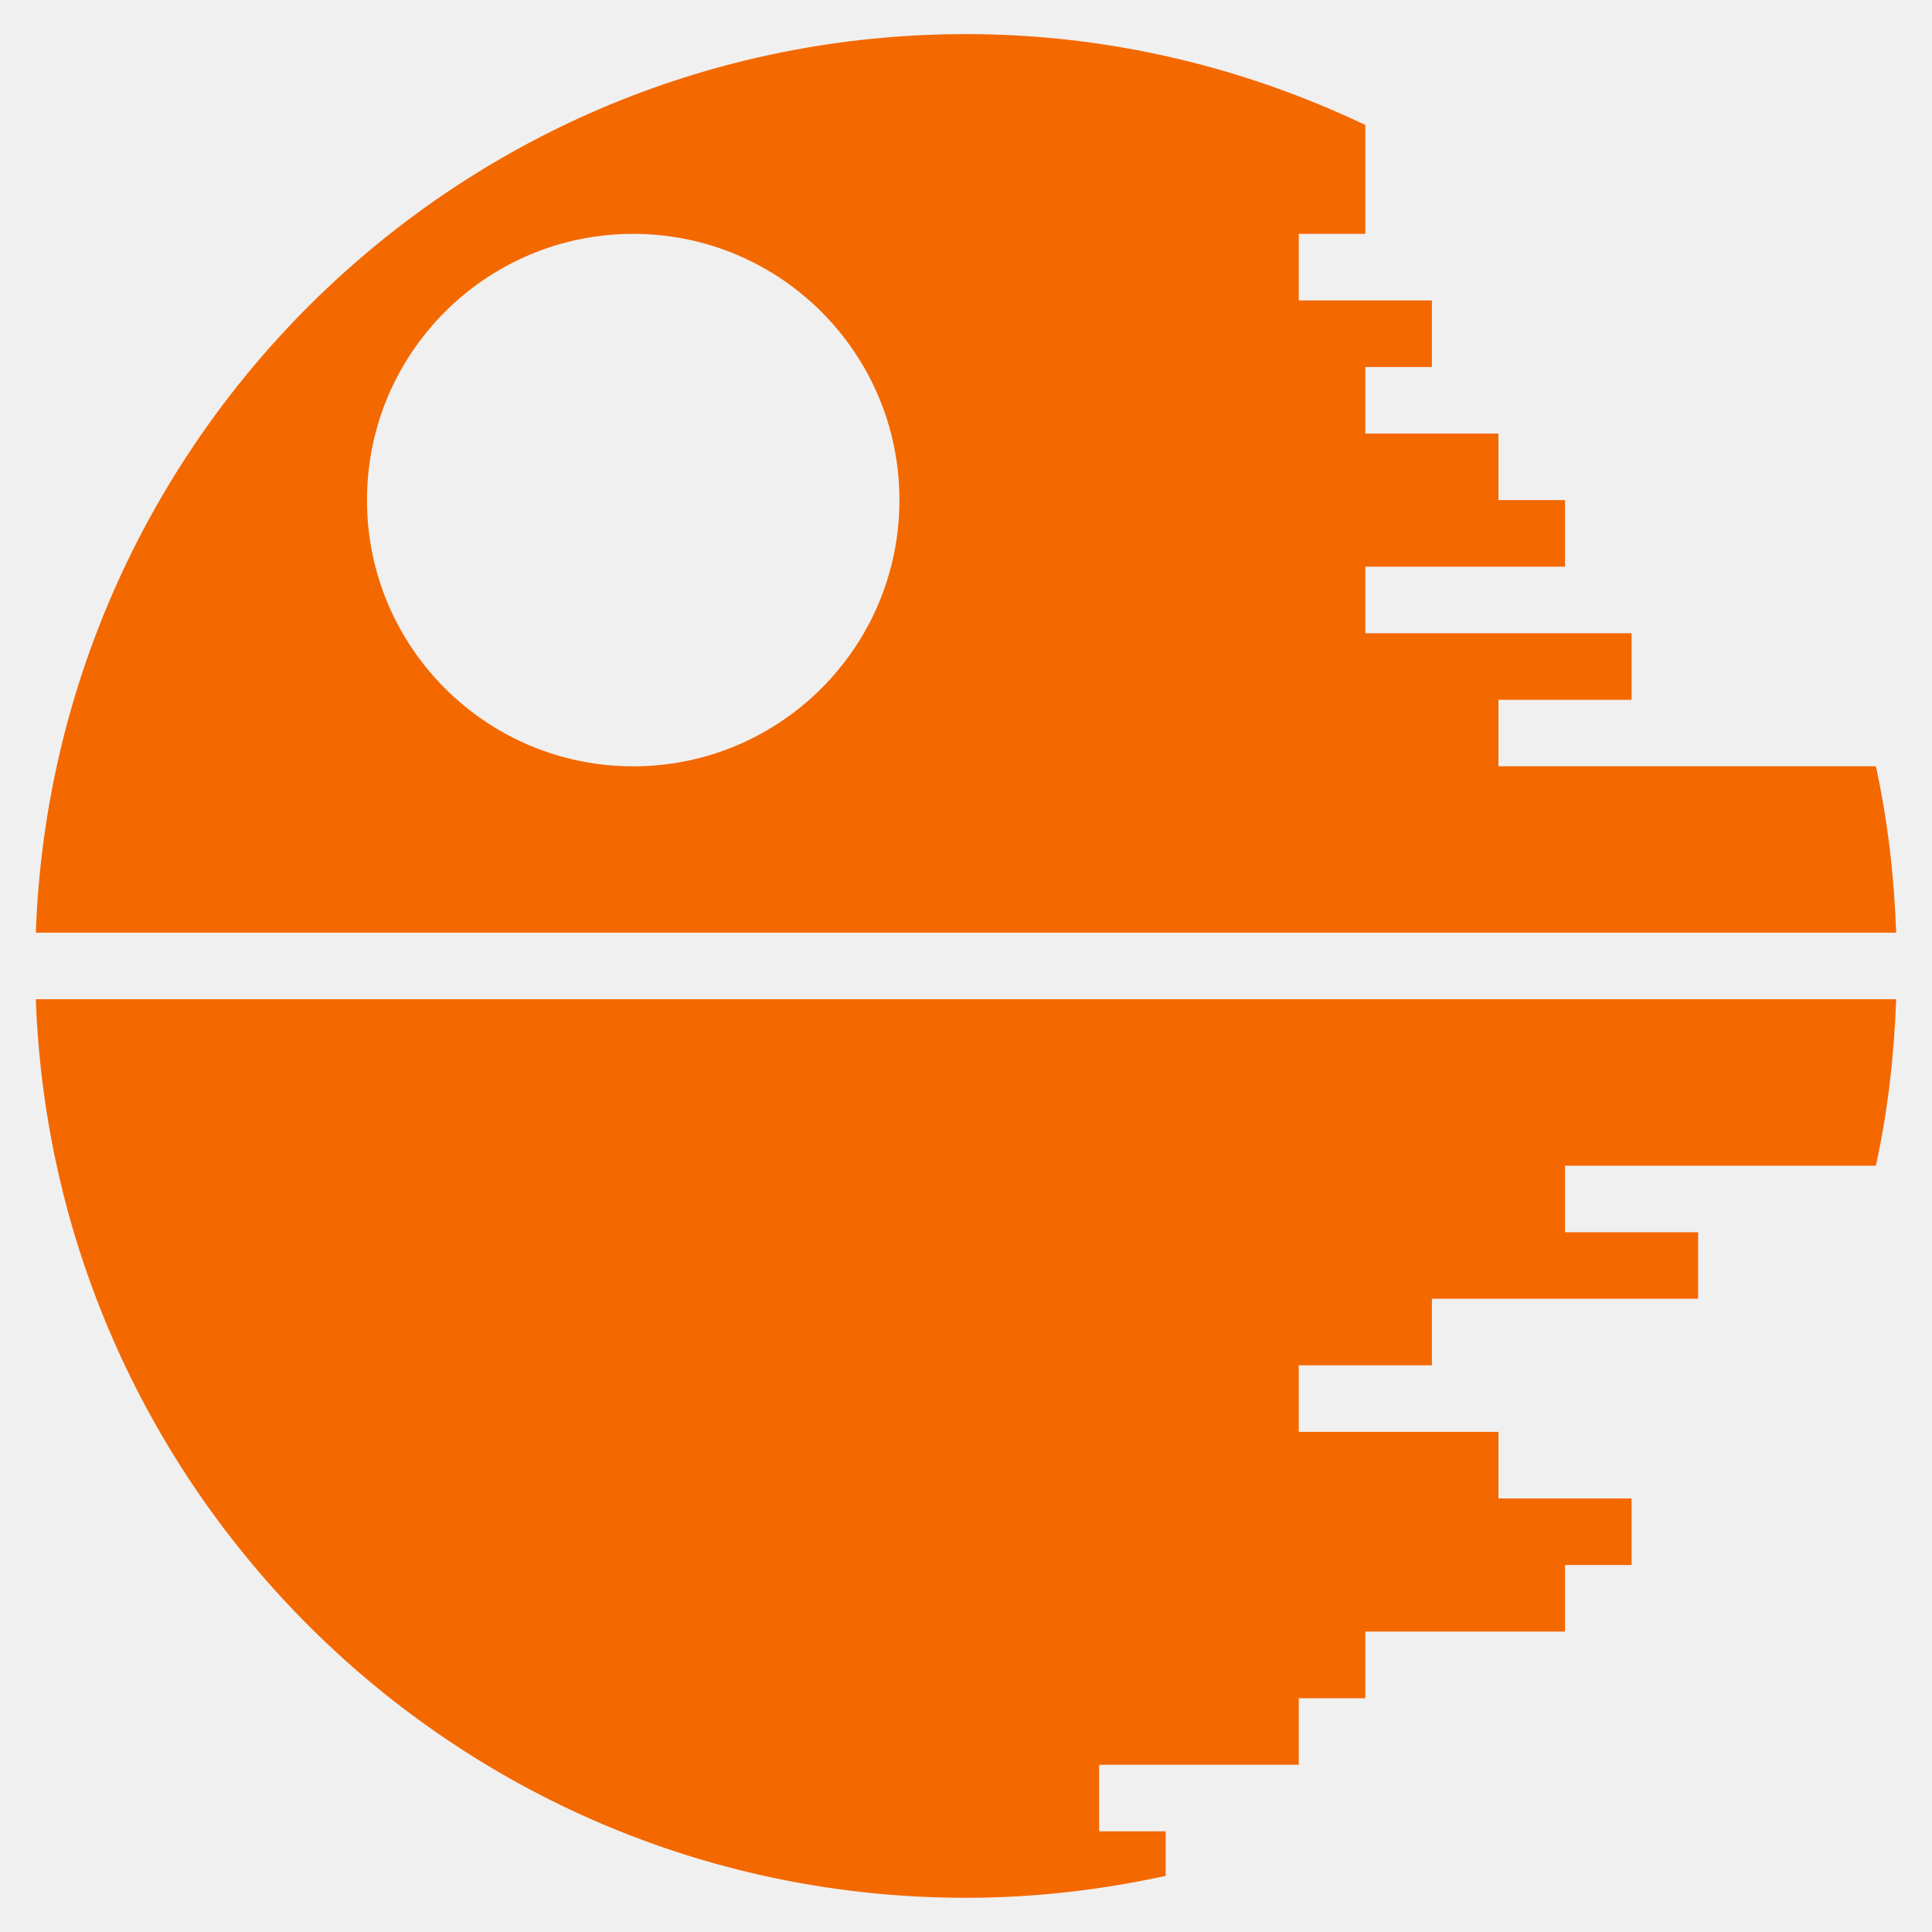
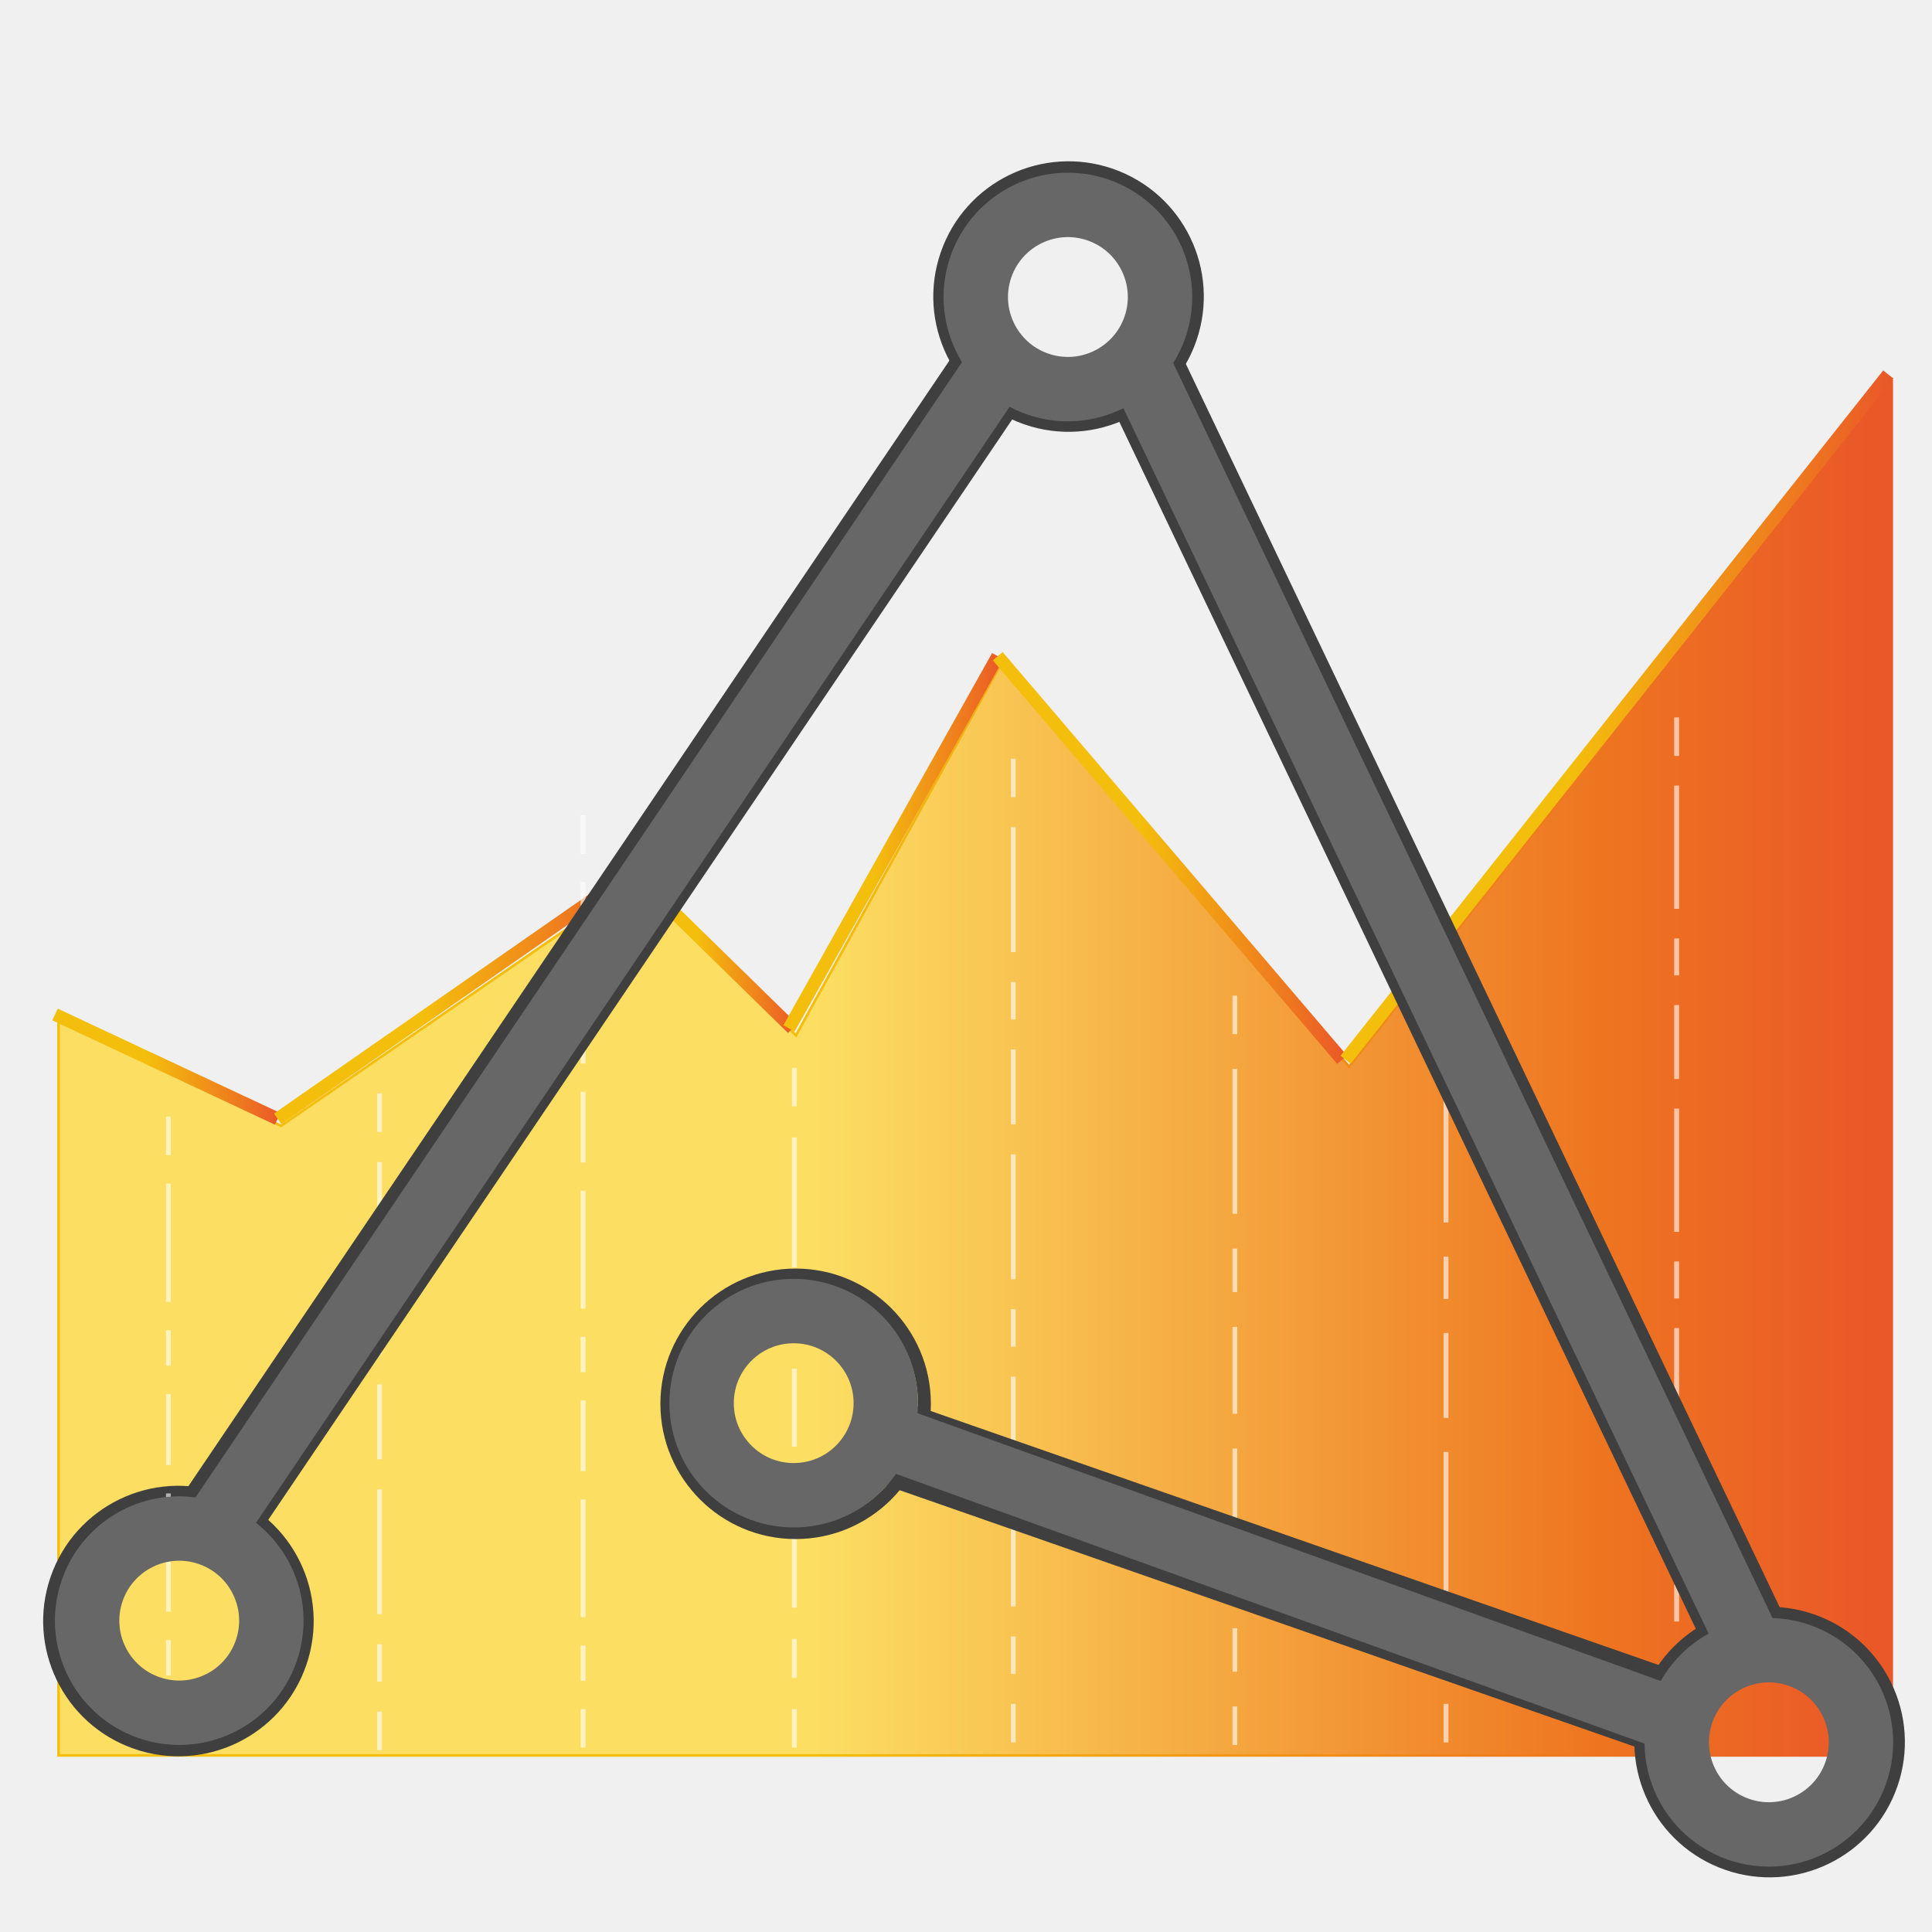
- <svg xmlns="http://www.w3.org/2000/svg" version="1.1" viewBox="0 0 20 20">
-   <path fill="#f46800" d="M19.629,9.655c-0.021-0.589-0.088-1.165-0.21-1.723h-3.907V7.244h1.378V6.555h-2.756V5.866h2.067V5.177h-0.689V4.488h-1.378V3.799h0.689V3.11h-1.378V2.421h0.689V1.731V1.294C12.88,0.697,11.482,0.353,10,0.353c-5.212,0-9.446,4.135-9.629,9.302H19.629z M6.555,2.421c1.522,0,2.756,1.234,2.756,2.756S8.077,7.933,6.555,7.933S3.799,6.699,3.799,5.177S5.033,2.421,6.555,2.421z" />
-   <path fill="#f46800" d="M12.067,18.958h-0.689v-0.689h2.067v-0.689h0.689V16.89h2.067v-0.689h0.689v-0.689h-1.378v-0.689h-2.067v-0.689h1.378v-0.689h2.756v-0.689h-1.378v-0.689h3.218c0.122-0.557,0.189-1.134,0.21-1.723H0.371c0.183,5.167,4.418,9.302,9.629,9.302c0.711,0,1.401-0.082,2.067-0.227V18.958z" />
+ <svg xmlns="http://www.w3.org/2000/svg" version="1.1" id="svg2" xml:space="preserve" width="1000" height="1000" viewBox="0 0 1000 1000">
+   <defs id="defs6">
+     <clipPath clipPathUnits="userSpaceOnUse" id="clipPath18">
+       <path d="M 1421,196 V 729.399 L 1210.341,463.375 1075.303,620.019 995.631,475.528 934.864,536.296 795.774,440.419 709.351,480.93 V 196 Z" id="path16" />
+     </clipPath>
+     <linearGradient x1="0" y1="0" x2="1" y2="0" gradientUnits="userSpaceOnUse" gradientTransform="matrix(711.6496,0,0,-711.6496,709.3504,462.6998)" spreadMethod="pad" id="linearGradient36">
+       <stop style="stop-opacity:1;stop-color:#fcde63" offset="0" id="stop24" />
+       <stop style="stop-opacity:1;stop-color:#fcde63" offset="0.266" id="stop26" />
+       <stop style="stop-opacity:1;stop-color:#fcde63" offset="0.412" id="stop28" />
+       <stop style="stop-opacity:1;stop-color:#ee7520" offset="0.845" id="stop30" />
+       <stop style="stop-opacity:1;stop-color:#ea5828" offset="0.994" id="stop32" />
+       <stop style="stop-opacity:1;stop-color:#ea5828" offset="1" id="stop34" />
+     </linearGradient>
+     <linearGradient x1="0" y1="0" x2="1" y2="0" gradientUnits="userSpaceOnUse" gradientTransform="matrix(712.65,0,0,712.65,-712.15,812.832)" spreadMethod="pad" id="linearGradient54">
+       <stop style="stop-opacity:1;stop-color:#f4be0c" offset="0" id="stop42" />
+       <stop style="stop-opacity:1;stop-color:#f4be0c" offset="0.266" id="stop44" />
+       <stop style="stop-opacity:1;stop-color:#f4be0c" offset="0.412" id="stop46" />
+       <stop style="stop-opacity:1;stop-color:#ee7520" offset="0.845" id="stop48" />
+       <stop style="stop-opacity:1;stop-color:#ea5828" offset="0.994" id="stop50" />
+       <stop style="stop-opacity:1;stop-color:#ea5828" offset="1" id="stop52" />
+     </linearGradient>
+     <linearGradient x1="0" y1="0" x2="1" y2="0" gradientUnits="userSpaceOnUse" gradientTransform="matrix(88.5464,0,0,88.5464,-1.061,1100.256)" spreadMethod="pad" id="linearGradient72">
+       <stop style="stop-opacity:1;stop-color:#f4be0c" offset="0" id="stop60" />
+       <stop style="stop-opacity:1;stop-color:#f4be0c" offset="0.266" id="stop62" />
+       <stop style="stop-opacity:1;stop-color:#f4be0c" offset="0.412" id="stop64" />
+       <stop style="stop-opacity:1;stop-color:#ee7520" offset="0.845" id="stop66" />
+       <stop style="stop-opacity:1;stop-color:#ea5828" offset="0.994" id="stop68" />
+       <stop style="stop-opacity:1;stop-color:#ea5828" offset="1" id="stop70" />
+     </linearGradient>
+     <linearGradient x1="0" y1="0" x2="1" y2="0" gradientUnits="userSpaceOnUse" gradientTransform="matrix(140.595,0,0,140.595,-1.4283,1032.061)" spreadMethod="pad" id="linearGradient90">
+       <stop style="stop-opacity:1;stop-color:#f4be0c" offset="0" id="stop78" />
+       <stop style="stop-opacity:1;stop-color:#f4be0c" offset="0.266" id="stop80" />
+       <stop style="stop-opacity:1;stop-color:#f4be0c" offset="0.412" id="stop82" />
+       <stop style="stop-opacity:1;stop-color:#ee7520" offset="0.845" id="stop84" />
+       <stop style="stop-opacity:1;stop-color:#ea5828" offset="0.994" id="stop86" />
+       <stop style="stop-opacity:1;stop-color:#ea5828" offset="1" id="stop88" />
+     </linearGradient>
+     <linearGradient x1="0" y1="0" x2="1" y2="0" gradientUnits="userSpaceOnUse" gradientTransform="matrix(65.6139,0,0,65.6139,-1.7481,1110.383)" spreadMethod="pad" id="linearGradient108">
+       <stop style="stop-opacity:1;stop-color:#f4be0c" offset="0" id="stop96" />
+       <stop style="stop-opacity:1;stop-color:#f4be0c" offset="0.266" id="stop98" />
+       <stop style="stop-opacity:1;stop-color:#f4be0c" offset="0.412" id="stop100" />
+       <stop style="stop-opacity:1;stop-color:#ee7520" offset="0.845" id="stop102" />
+       <stop style="stop-opacity:1;stop-color:#ea5828" offset="0.994" id="stop104" />
+       <stop style="stop-opacity:1;stop-color:#ea5828" offset="1" id="stop106" />
+     </linearGradient>
+     <linearGradient x1="0" y1="0" x2="1" y2="0" gradientUnits="userSpaceOnUse" gradientTransform="matrix(85.3839,0,0,85.3839,-2.1807,1007.755)" spreadMethod="pad" id="linearGradient126">
+       <stop style="stop-opacity:1;stop-color:#f4be0c" offset="0" id="stop114" />
+       <stop style="stop-opacity:1;stop-color:#f4be0c" offset="0.266" id="stop116" />
+       <stop style="stop-opacity:1;stop-color:#f4be0c" offset="0.412" id="stop118" />
+       <stop style="stop-opacity:1;stop-color:#ee7520" offset="0.845" id="stop120" />
+       <stop style="stop-opacity:1;stop-color:#ea5828" offset="0.994" id="stop122" />
+       <stop style="stop-opacity:1;stop-color:#ea5828" offset="1" id="stop124" />
+     </linearGradient>
+     <linearGradient x1="0" y1="0" x2="1" y2="0" gradientUnits="userSpaceOnUse" gradientTransform="matrix(137.491,0,0,137.491,-1.9031,1158.322)" spreadMethod="pad" id="linearGradient144">
+       <stop style="stop-opacity:1;stop-color:#f4be0c" offset="0" id="stop132" />
+       <stop style="stop-opacity:1;stop-color:#f4be0c" offset="0.266" id="stop134" />
+       <stop style="stop-opacity:1;stop-color:#f4be0c" offset="0.412" id="stop136" />
+       <stop style="stop-opacity:1;stop-color:#ee7520" offset="0.845" id="stop138" />
+       <stop style="stop-opacity:1;stop-color:#ea5828" offset="0.994" id="stop140" />
+       <stop style="stop-opacity:1;stop-color:#ea5828" offset="1" id="stop142" />
+     </linearGradient>
+     <linearGradient x1="0" y1="0" x2="1" y2="0" gradientUnits="userSpaceOnUse" gradientTransform="matrix(214.579,0,0,214.579,-1.9602,946.9882)" spreadMethod="pad" id="linearGradient162">
+       <stop style="stop-opacity:1;stop-color:#f4be0c" offset="0" id="stop150" />
+       <stop style="stop-opacity:1;stop-color:#f4be0c" offset="0.266" id="stop152" />
+       <stop style="stop-opacity:1;stop-color:#f4be0c" offset="0.412" id="stop154" />
+       <stop style="stop-opacity:1;stop-color:#ee7520" offset="0.845" id="stop156" />
+       <stop style="stop-opacity:1;stop-color:#ea5828" offset="0.994" id="stop158" />
+       <stop style="stop-opacity:1;stop-color:#ea5828" offset="1" id="stop160" />
+     </linearGradient>
+     <clipPath clipPathUnits="userSpaceOnUse" id="clipPath172">
+       <path d="M 0,1080 H 1920 V 0 H 0 Z" id="path170" />
+     </clipPath>
+     <clipPath clipPathUnits="userSpaceOnUse" id="clipPath180">
+       <path d="m 1079,583 h 2 V 201 h -2 z" id="path178" />
+     </clipPath>
+     <clipPath clipPathUnits="userSpaceOnUse" id="clipPath208">
+       <path d="m 1165,491 h 2 V 200 h -2 z" id="path206" />
+     </clipPath>
+     <clipPath clipPathUnits="userSpaceOnUse" id="clipPath236">
+       <path d="m 1247,486 h 2 V 201 h -2 z" id="path234" />
+     </clipPath>
+     <clipPath clipPathUnits="userSpaceOnUse" id="clipPath272">
+       <path d="m 1336.5,599 h 2 V 221.5 h -2 z" id="path270" />
+     </clipPath>
+     <clipPath clipPathUnits="userSpaceOnUse" id="clipPath300">
+       <path d="m 994,463 h 2 V 199 h -2 z" id="path298" />
+     </clipPath>
+     <clipPath clipPathUnits="userSpaceOnUse" id="clipPath336">
+       <path d="m 912,561 h 2 V 199 h -2 z" id="path334" />
+     </clipPath>
+     <clipPath clipPathUnits="userSpaceOnUse" id="clipPath368">
+       <path d="m 833,453 h 2 V 198 h -2 z" id="path366" />
+     </clipPath>
+     <clipPath clipPathUnits="userSpaceOnUse" id="clipPath420">
+       <path d="m 751,444 h 2 V 201 h -2 z" id="path418" />
+     </clipPath>
+   </defs>
+   <g id="g10" transform="matrix(1.333333,0,0,-1.333333,0,1000)">
+     <g id="g12" transform="translate(-686.6364,-127.4545)">
+       <g id="g14" clip-path="url(#clipPath18)">
+         <g id="g20">
+           <g id="g22">
+             <path d="M 1421,196 V 729.399 L 1210.341,463.375 1075.303,620.019 995.631,475.528 934.864,536.296 795.774,440.419 709.351,480.93 V 196 Z" style="fill:url(#linearGradient36);stroke:none" id="path38" />
+           </g>
+         </g>
+       </g>
+     </g>
+     <g id="g40" transform="translate(734.3636,68.54545)">
+       <path d="m 0,0 v 533.399 l -210.659,-266.024 -135.038,156.644 -79.672,-144.491 -60.767,60.768 -139.09,-95.877 -86.423,40.511 V 0 Z" style="fill:none;stroke:url(#linearGradient54);stroke-width:1;stroke-linecap:butt;stroke-linejoin:miter;stroke-miterlimit:10;stroke-dasharray:none;stroke-opacity:1" id="path56" />
+     </g>
+     <g id="g58" transform="translate(21.36362,356.1764)">
+       <path d="M 0,0 86.424,-40.512" style="fill:#f4be0c;fill-opacity:1;fill-rule:nonzero;stroke:url(#linearGradient72);stroke-width:5;stroke-linecap:butt;stroke-linejoin:miter;stroke-miterlimit:10;stroke-dasharray:none;stroke-opacity:1" id="path74" />
+     </g>
+     <g id="g76" transform="translate(107.7879,315.6646)">
+       <path d="M 0,0 137.739,95.877" style="fill:#f4be0c;fill-opacity:1;fill-rule:nonzero;stroke:url(#linearGradient90);stroke-width:5;stroke-linecap:butt;stroke-linejoin:miter;stroke-miterlimit:10;stroke-dasharray:none;stroke-opacity:1" id="path92" />
+     </g>
+     <g id="g94" transform="translate(245.5267,411.5415)">
+       <path d="M 0,0 62.117,-60.767" style="fill:#f4be0c;fill-opacity:1;fill-rule:nonzero;stroke:url(#linearGradient108);stroke-width:5;stroke-linecap:butt;stroke-linejoin:miter;stroke-miterlimit:10;stroke-dasharray:none;stroke-opacity:1" id="path110" />
+     </g>
+     <g id="g112" transform="translate(306.2933,350.7749)">
+       <path d="M 0,0 81.023,144.49" style="fill:#f4be0c;fill-opacity:1;fill-rule:nonzero;stroke:url(#linearGradient126);stroke-width:5;stroke-linecap:butt;stroke-linejoin:miter;stroke-miterlimit:10;stroke-dasharray:none;stroke-opacity:1" id="path128" />
+     </g>
+     <g id="g130" transform="translate(387.3167,495.2652)">
+       <path d="M 0,0 133.687,-156.644" style="fill:#f4be0c;fill-opacity:1;fill-rule:nonzero;stroke:url(#linearGradient144);stroke-width:5;stroke-linecap:butt;stroke-linejoin:miter;stroke-miterlimit:10;stroke-dasharray:none;stroke-opacity:1" id="path146" />
+     </g>
+     <g id="g148" transform="translate(522.3538,338.6216)">
+       <path d="M 0,0 210.659,266.024" style="fill:#f4be0c;fill-opacity:1;fill-rule:nonzero;stroke:url(#linearGradient162);stroke-width:5;stroke-linecap:butt;stroke-linejoin:miter;stroke-miterlimit:10;stroke-dasharray:none;stroke-opacity:1" id="path164" />
+     </g>
+     <g id="g166" transform="translate(-686.6364,-127.4545)">
+       <g id="g168" clip-path="url(#clipPath172)">
+         <g id="g174">
+           <g id="g176" />
+           <g id="g200">
+             <g clip-path="url(#clipPath180)" id="g198" style="opacity:0.6">
+               <g transform="translate(1080,583)" id="g184">
+                 <path d="M 0,0 V -15" style="fill:none;stroke:#ffffff;stroke-width:2;stroke-linecap:butt;stroke-linejoin:miter;stroke-miterlimit:10;stroke-dasharray:none;stroke-opacity:1" id="path182" />
+               </g>
+               <g transform="translate(1080,556.3638)" id="g188">
+                 <path d="M 0,0 V -80.485" style="fill:none;stroke:#ffffff;stroke-width:2;stroke-linecap:butt;stroke-linejoin:miter;stroke-miterlimit:10;stroke-dasharray:48.485, 11.636, 14.545, 11.636;stroke-dashoffset:0;stroke-opacity:1" id="path186" />
+               </g>
+               <g transform="translate(1080,470.0605)" id="g192">
+                 <path d="M 0,0 V -248.242" style="fill:none;stroke:#ffffff;stroke-width:2;stroke-linecap:butt;stroke-linejoin:miter;stroke-miterlimit:10;stroke-dasharray:29.091, 11.636, 48.485, 11.636, 14.545, 11.636;stroke-dashoffset:0;stroke-opacity:1" id="path190" />
+               </g>
+               <g transform="translate(1080,216)" id="g196">
+                 <path d="M 0,0 V -15" style="fill:none;stroke:#ffffff;stroke-width:2;stroke-linecap:butt;stroke-linejoin:miter;stroke-miterlimit:10;stroke-dasharray:none;stroke-opacity:1" id="path194" />
+               </g>
+             </g>
+           </g>
+         </g>
+         <g id="g202">
+           <g id="g204" />
+           <g id="g228">
+             <g clip-path="url(#clipPath208)" id="g226" style="opacity:0.6">
+               <g transform="translate(1166,491)" id="g212">
+                 <path d="M 0,0 V -15" style="fill:none;stroke:#ffffff;stroke-width:2;stroke-linecap:butt;stroke-linejoin:miter;stroke-miterlimit:10;stroke-dasharray:none;stroke-opacity:1" id="path210" />
+               </g>
+               <g transform="translate(1166,462.5)" id="g216">
+                 <path d="M 0,0 V -93.375" style="fill:none;stroke:#ffffff;stroke-width:2;stroke-linecap:butt;stroke-linejoin:miter;stroke-miterlimit:10;stroke-dasharray:56.25, 13.5, 16.875, 13.5;stroke-dashoffset:0;stroke-opacity:1" id="path214" />
+               </g>
+               <g transform="translate(1166,362.375)" id="g220">
+                 <path d="M 0,0 V -140.625" style="fill:none;stroke:#ffffff;stroke-width:2;stroke-linecap:butt;stroke-linejoin:miter;stroke-miterlimit:10;stroke-dasharray:33.75, 13.5, 56.25, 13.5, 16.875, 13.5;stroke-dashoffset:0;stroke-opacity:1" id="path218" />
+               </g>
+               <g transform="translate(1166,215)" id="g224">
+                 <path d="M 0,0 V -15" style="fill:none;stroke:#ffffff;stroke-width:2;stroke-linecap:butt;stroke-linejoin:miter;stroke-miterlimit:10;stroke-dasharray:none;stroke-opacity:1" id="path222" />
+               </g>
+             </g>
+           </g>
+         </g>
+         <g id="g230">
+           <g id="g232" />
+           <g id="g256">
+             <g clip-path="url(#clipPath236)" id="g254" style="opacity:0.6">
+               <g transform="translate(1248,486)" id="g240">
+                 <path d="M 0,0 V -15" style="fill:none;stroke:#ffffff;stroke-width:2;stroke-linecap:butt;stroke-linejoin:miter;stroke-miterlimit:10;stroke-dasharray:none;stroke-opacity:1" id="path238" />
+               </g>
+               <g transform="translate(1248,457.8105)" id="g244">
+                 <path d="M 0,0 V -91.229" style="fill:none;stroke:#ffffff;stroke-width:2;stroke-linecap:butt;stroke-linejoin:miter;stroke-miterlimit:10;stroke-dasharray:54.957, 13.19, 16.487, 13.19;stroke-dashoffset:0;stroke-opacity:1" id="path242" />
+               </g>
+               <g transform="translate(1248,359.9873)" id="g248">
+                 <path d="M 0,0 V -137.393" style="fill:none;stroke:#ffffff;stroke-width:2;stroke-linecap:butt;stroke-linejoin:miter;stroke-miterlimit:10;stroke-dasharray:32.974, 13.19, 54.957, 13.19, 16.487, 13.19;stroke-dashoffset:0;stroke-opacity:1" id="path246" />
+               </g>
+               <g transform="translate(1248,216)" id="g252">
+                 <path d="M 0,0 V -15" style="fill:none;stroke:#ffffff;stroke-width:2;stroke-linecap:butt;stroke-linejoin:miter;stroke-miterlimit:10;stroke-dasharray:none;stroke-opacity:1" id="path250" />
+               </g>
+             </g>
+           </g>
+         </g>
+         <g id="g258" transform="translate(1054.207,778.7134)">
+           <path d="m 0,0 c -9.049,-26.09 4.767,-54.575 30.856,-63.623 26.09,-9.048 54.575,4.767 63.623,30.857 9.048,26.09 -4.766,54.575 -30.856,63.622 C 37.533,39.905 9.048,26.09 0,0 Z" style="fill:none;stroke:#3f3f3f;stroke-width:5;stroke-linecap:butt;stroke-linejoin:miter;stroke-miterlimit:10;stroke-dasharray:none;stroke-opacity:1" id="path260" />
+         </g>
+         <g id="g262" transform="translate(708.6592,264.5518)">
+           <path d="m 0,0 c -9.048,-26.09 4.767,-54.574 30.856,-63.622 26.09,-9.049 54.575,4.767 63.623,30.856 9.049,26.09 -4.766,54.575 -30.856,63.623 C 37.533,39.905 9.048,26.09 0,0 Z" style="fill:none;stroke:#3f3f3f;stroke-width:5;stroke-linecap:butt;stroke-linejoin:miter;stroke-miterlimit:10;stroke-dasharray:none;stroke-opacity:1" id="path264" />
+         </g>
+         <g id="g266">
+           <g id="g268" />
+           <g id="g292">
+             <g clip-path="url(#clipPath272)" id="g290" style="opacity:0.6">
+               <g transform="translate(1337.5,599)" id="g276">
+                 <path d="M 0,0 V -15" style="fill:none;stroke:#ffffff;stroke-width:2;stroke-linecap:butt;stroke-linejoin:miter;stroke-miterlimit:10;stroke-dasharray:none;stroke-opacity:1" id="path274" />
+               </g>
+               <g transform="translate(1337.5,572.5122)" id="g280">
+                 <path d="M 0,0 V -79.456" style="fill:none;stroke:#ffffff;stroke-width:2;stroke-linecap:butt;stroke-linejoin:miter;stroke-miterlimit:10;stroke-dasharray:47.865, 11.488, 14.359, 11.488;stroke-dashoffset:0;stroke-opacity:1" id="path278" />
+               </g>
+               <g transform="translate(1337.5,487.3125)" id="g284">
+                 <path d="M 0,0 V -245.068" style="fill:none;stroke:#ffffff;stroke-width:2;stroke-linecap:butt;stroke-linejoin:miter;stroke-miterlimit:10;stroke-dasharray:28.719, 11.488, 47.865, 11.488, 14.359, 11.488;stroke-dashoffset:0;stroke-opacity:1" id="path282" />
+               </g>
+               <g transform="translate(1337.5,236.5)" id="g288">
+                 <path d="M 0,0 V -15" style="fill:none;stroke:#ffffff;stroke-width:2;stroke-linecap:butt;stroke-linejoin:miter;stroke-miterlimit:10;stroke-dasharray:none;stroke-opacity:1" id="path286" />
+               </g>
+             </g>
+           </g>
+         </g>
+         <g id="g294">
+           <g id="g296" />
+           <g id="g320">
+             <g clip-path="url(#clipPath300)" id="g318" style="opacity:0.6">
+               <g transform="translate(995,463)" id="g304">
+                 <path d="M 0,0 V -15" style="fill:none;stroke:#ffffff;stroke-width:2;stroke-linecap:butt;stroke-linejoin:miter;stroke-miterlimit:10;stroke-dasharray:none;stroke-opacity:1" id="path302" />
+               </g>
+               <g transform="translate(995,435.8965)" id="g308">
+                 <path d="M 0,0 V -83.716" style="fill:none;stroke:#ffffff;stroke-width:2;stroke-linecap:butt;stroke-linejoin:miter;stroke-miterlimit:10;stroke-dasharray:50.431, 12.103, 15.129, 12.103;stroke-dashoffset:0;stroke-opacity:1" id="path306" />
+               </g>
+               <g transform="translate(995,346.1289)" id="g312">
+                 <path d="M 0,0 V -126.077" style="fill:none;stroke:#ffffff;stroke-width:2;stroke-linecap:butt;stroke-linejoin:miter;stroke-miterlimit:10;stroke-dasharray:30.259, 12.103, 50.431, 12.103, 15.129, 12.103;stroke-dashoffset:0;stroke-opacity:1" id="path310" />
+               </g>
+               <g transform="translate(995,214)" id="g316">
+                 <path d="M 0,0 V -15" style="fill:none;stroke:#ffffff;stroke-width:2;stroke-linecap:butt;stroke-linejoin:miter;stroke-miterlimit:10;stroke-dasharray:none;stroke-opacity:1" id="path314" />
+               </g>
+             </g>
+           </g>
+         </g>
+         <g id="g322" transform="translate(1326.362,217.5596)">
+           <path d="m 0,0 c -9.049,-26.09 4.767,-54.574 30.856,-63.623 26.09,-9.048 54.575,4.767 63.623,30.856 9.048,26.09 -4.767,54.576 -30.857,63.623 C 37.533,39.905 9.048,26.09 0,0 Z" style="fill:none;stroke:#3f3f3f;stroke-width:5;stroke-linecap:butt;stroke-linejoin:miter;stroke-miterlimit:10;stroke-dasharray:none;stroke-opacity:1" id="path324" />
+         </g>
+         <g id="g326" transform="translate(945.5,332.5)">
+           <path d="m 0,0 c 0,-27.614 22.386,-50 50,-50 27.614,0 50,22.386 50,50 C 100,27.614 77.614,50 50,50 22.386,50 0,27.614 0,0 Z" style="fill:none;stroke:#3f3f3f;stroke-width:5;stroke-linecap:butt;stroke-linejoin:miter;stroke-miterlimit:10;stroke-dasharray:none;stroke-opacity:1" id="path328" />
+         </g>
+         <g id="g330">
+           <g id="g332" />
+           <g id="g356">
+             <g clip-path="url(#clipPath336)" id="g354" style="opacity:0.6">
+               <g transform="translate(913,561)" id="g340">
+                 <path d="M 0,0 V -15" style="fill:none;stroke:#ffffff;stroke-width:2;stroke-linecap:butt;stroke-linejoin:miter;stroke-miterlimit:10;stroke-dasharray:none;stroke-opacity:1" id="path338" />
+               </g>
+               <g transform="translate(913,535.0244)" id="g344">
+                 <path d="M 0,0 V -75.911" style="fill:none;stroke:#ffffff;stroke-width:2;stroke-linecap:butt;stroke-linejoin:miter;stroke-miterlimit:10;stroke-dasharray:45.73, 10.975, 13.719, 10.975;stroke-dashoffset:0;stroke-opacity:1" id="path342" />
+               </g>
+               <g transform="translate(913,453.625)" id="g348">
+                 <path d="M 0,0 V -234.138" style="fill:none;stroke:#ffffff;stroke-width:2;stroke-linecap:butt;stroke-linejoin:miter;stroke-miterlimit:10;stroke-dasharray:27.438, 10.975, 45.73, 10.975, 13.719, 10.975;stroke-dashoffset:0;stroke-opacity:1" id="path346" />
+               </g>
+               <g transform="translate(913,214)" id="g352">
+                 <path d="M 0,0 V -15" style="fill:none;stroke:#ffffff;stroke-width:2;stroke-linecap:butt;stroke-linejoin:miter;stroke-miterlimit:10;stroke-dasharray:none;stroke-opacity:1" id="path350" />
+               </g>
+             </g>
+           </g>
+         </g>
+         <g id="g358" transform="translate(1018.5,322.5)">
+           <path d="M 0,0 321,-112" style="fill:none;stroke:#3f3f3f;stroke-width:33;stroke-linecap:butt;stroke-linejoin:miter;stroke-miterlimit:10;stroke-dasharray:none;stroke-opacity:1" id="path360" />
+         </g>
+         <g id="g362">
+           <g id="g364" />
+           <g id="g388">
+             <g clip-path="url(#clipPath368)" id="g386" style="opacity:0.6">
+               <g transform="translate(834,453)" id="g372">
+                 <path d="M 0,0 V -15" style="fill:none;stroke:#ffffff;stroke-width:2;stroke-linecap:butt;stroke-linejoin:miter;stroke-miterlimit:10;stroke-dasharray:none;stroke-opacity:1" id="path370" />
+               </g>
+               <g transform="translate(834,426.3623)" id="g376">
+                 <path d="M 0,0 V -80.496" style="fill:none;stroke:#ffffff;stroke-width:2;stroke-linecap:butt;stroke-linejoin:miter;stroke-miterlimit:10;stroke-dasharray:48.491, 11.638, 14.547, 11.638;stroke-dashoffset:0;stroke-opacity:1" id="path374" />
+               </g>
+               <g transform="translate(834,340.0479)" id="g380">
+                 <path d="M 0,0 V -121.229" style="fill:none;stroke:#ffffff;stroke-width:2;stroke-linecap:butt;stroke-linejoin:miter;stroke-miterlimit:10;stroke-dasharray:29.095, 11.638, 48.491, 11.638, 14.547, 11.638;stroke-dashoffset:0;stroke-opacity:1" id="path378" />
+               </g>
+               <g transform="translate(834,213)" id="g384">
+                 <path d="M 0,0 V -15" style="fill:none;stroke:#ffffff;stroke-width:2;stroke-linecap:butt;stroke-linejoin:miter;stroke-miterlimit:10;stroke-dasharray:none;stroke-opacity:1" id="path382" />
+               </g>
+             </g>
+           </g>
+         </g>
+         <g id="g390" transform="translate(1018.359,324.3779)">
+           <path d="M 0,0 324.871,-117.063" style="fill:none;stroke:#666766;stroke-width:25;stroke-linecap:butt;stroke-linejoin:miter;stroke-miterlimit:10;stroke-dasharray:none;stroke-opacity:1" id="path392" />
+         </g>
+         <g id="g394" transform="translate(767.5,282.5)">
+           <path d="M 0,0 311,460" style="fill:none;stroke:#3f3f3f;stroke-width:33;stroke-linecap:butt;stroke-linejoin:miter;stroke-miterlimit:10;stroke-dasharray:none;stroke-opacity:1" id="path396" />
+         </g>
+         <g id="g398" transform="translate(767.9268,281.8232)">
+           <path d="M 0,0 310.835,460.359" style="fill:none;stroke:#666766;stroke-width:25;stroke-linecap:butt;stroke-linejoin:miter;stroke-miterlimit:10;stroke-dasharray:none;stroke-opacity:1" id="path400" />
+         </g>
+         <g id="g402" transform="translate(1129.5,734.5)">
+           <path d="M 0,0 235,-492" style="fill:none;stroke:#3f3f3f;stroke-width:33;stroke-linecap:butt;stroke-linejoin:miter;stroke-miterlimit:10;stroke-dasharray:none;stroke-opacity:1" id="path404" />
+         </g>
+         <g id="g406" transform="translate(1129.332,734.1748)">
+           <path d="M 0,0 234.897,-491.843" style="fill:none;stroke:#666766;stroke-width:25;stroke-linecap:butt;stroke-linejoin:miter;stroke-miterlimit:10;stroke-dasharray:none;stroke-opacity:1" id="path408" />
+         </g>
+         <g id="g410" transform="translate(1339.528,212.8027)">
+           <path d="m 0,0 c -6.47,-18.654 3.408,-39.021 22.063,-45.491 18.655,-6.47 39.022,3.408 45.492,22.063 C 74.024,-4.773 64.146,15.594 45.491,22.063 26.837,28.533 6.47,18.655 0,0 Z" style="fill:none;stroke:#666766;stroke-width:25;stroke-linecap:butt;stroke-linejoin:miter;stroke-miterlimit:10;stroke-dasharray:none;stroke-opacity:1" id="path412" />
+         </g>
+         <g id="g414">
+           <g id="g416" />
+           <g id="g440">
+             <g clip-path="url(#clipPath420)" id="g438" style="opacity:0.6">
+               <g transform="translate(752,444)" id="g424">
+                 <path d="M 0,0 V -15" style="fill:none;stroke:#ffffff;stroke-width:2;stroke-linecap:butt;stroke-linejoin:miter;stroke-miterlimit:10;stroke-dasharray:none;stroke-opacity:1" id="path422" />
+               </g>
+               <g transform="translate(752,417.9824)" id="g428">
+                 <path d="M 0,0 V -76.202" style="fill:none;stroke:#ffffff;stroke-width:2;stroke-linecap:butt;stroke-linejoin:miter;stroke-miterlimit:10;stroke-dasharray:45.905, 11.017, 13.772, 11.017;stroke-dashoffset:0;stroke-opacity:1" id="path426" />
+               </g>
+               <g transform="translate(752,336.2715)" id="g432">
+                 <path d="M 0,0 V -114.763" style="fill:none;stroke:#ffffff;stroke-width:2;stroke-linecap:butt;stroke-linejoin:miter;stroke-miterlimit:10;stroke-dasharray:27.543, 11.017, 45.905, 11.017, 13.772, 11.017;stroke-dashoffset:0;stroke-opacity:1" id="path430" />
+               </g>
+               <g transform="translate(752,216)" id="g436">
+                 <path d="M 0,0 V -15" style="fill:none;stroke:#ffffff;stroke-width:2;stroke-linecap:butt;stroke-linejoin:miter;stroke-miterlimit:10;stroke-dasharray:none;stroke-opacity:1" id="path434" />
+               </g>
+             </g>
+           </g>
+         </g>
+         <g id="g442" transform="translate(722.4409,260.0381)">
+           <path d="m 0,0 c -6.47,-18.654 3.408,-39.021 22.063,-45.491 18.655,-6.47 39.022,3.408 45.492,22.062 C 74.024,-4.773 64.146,15.594 45.492,22.063 26.837,28.533 6.47,18.655 0,0 Z" style="fill:none;stroke:#666766;stroke-width:25;stroke-linecap:butt;stroke-linejoin:miter;stroke-miterlimit:10;stroke-dasharray:none;stroke-opacity:1" id="path444" />
+         </g>
+         <g id="g446" transform="translate(1067.417,773.8662)">
+           <path d="m 0,0 c -6.47,-18.655 3.408,-39.022 22.063,-45.491 18.655,-6.47 39.022,3.408 45.492,22.063 C 74.024,-4.773 64.146,15.594 45.492,22.063 26.837,28.533 6.47,18.655 0,0 Z" style="fill:none;stroke:#666766;stroke-width:25;stroke-linecap:butt;stroke-linejoin:miter;stroke-miterlimit:10;stroke-dasharray:none;stroke-opacity:1" id="path448" />
+         </g>
+         <g id="g450" transform="translate(959,332.751)">
+           <path d="m 0,0 c 0,-19.745 16.006,-35.751 35.751,-35.751 19.745,0 35.751,16.006 35.751,35.751 0,19.745 -16.006,35.751 -35.751,35.751 C 16.006,35.751 0,19.745 0,0 Z" style="fill:none;stroke:#666766;stroke-width:25;stroke-linecap:butt;stroke-linejoin:miter;stroke-miterlimit:10;stroke-dasharray:none;stroke-opacity:1" id="path452" />
+         </g>
+       </g>
+     </g>
+   </g>
</svg>
